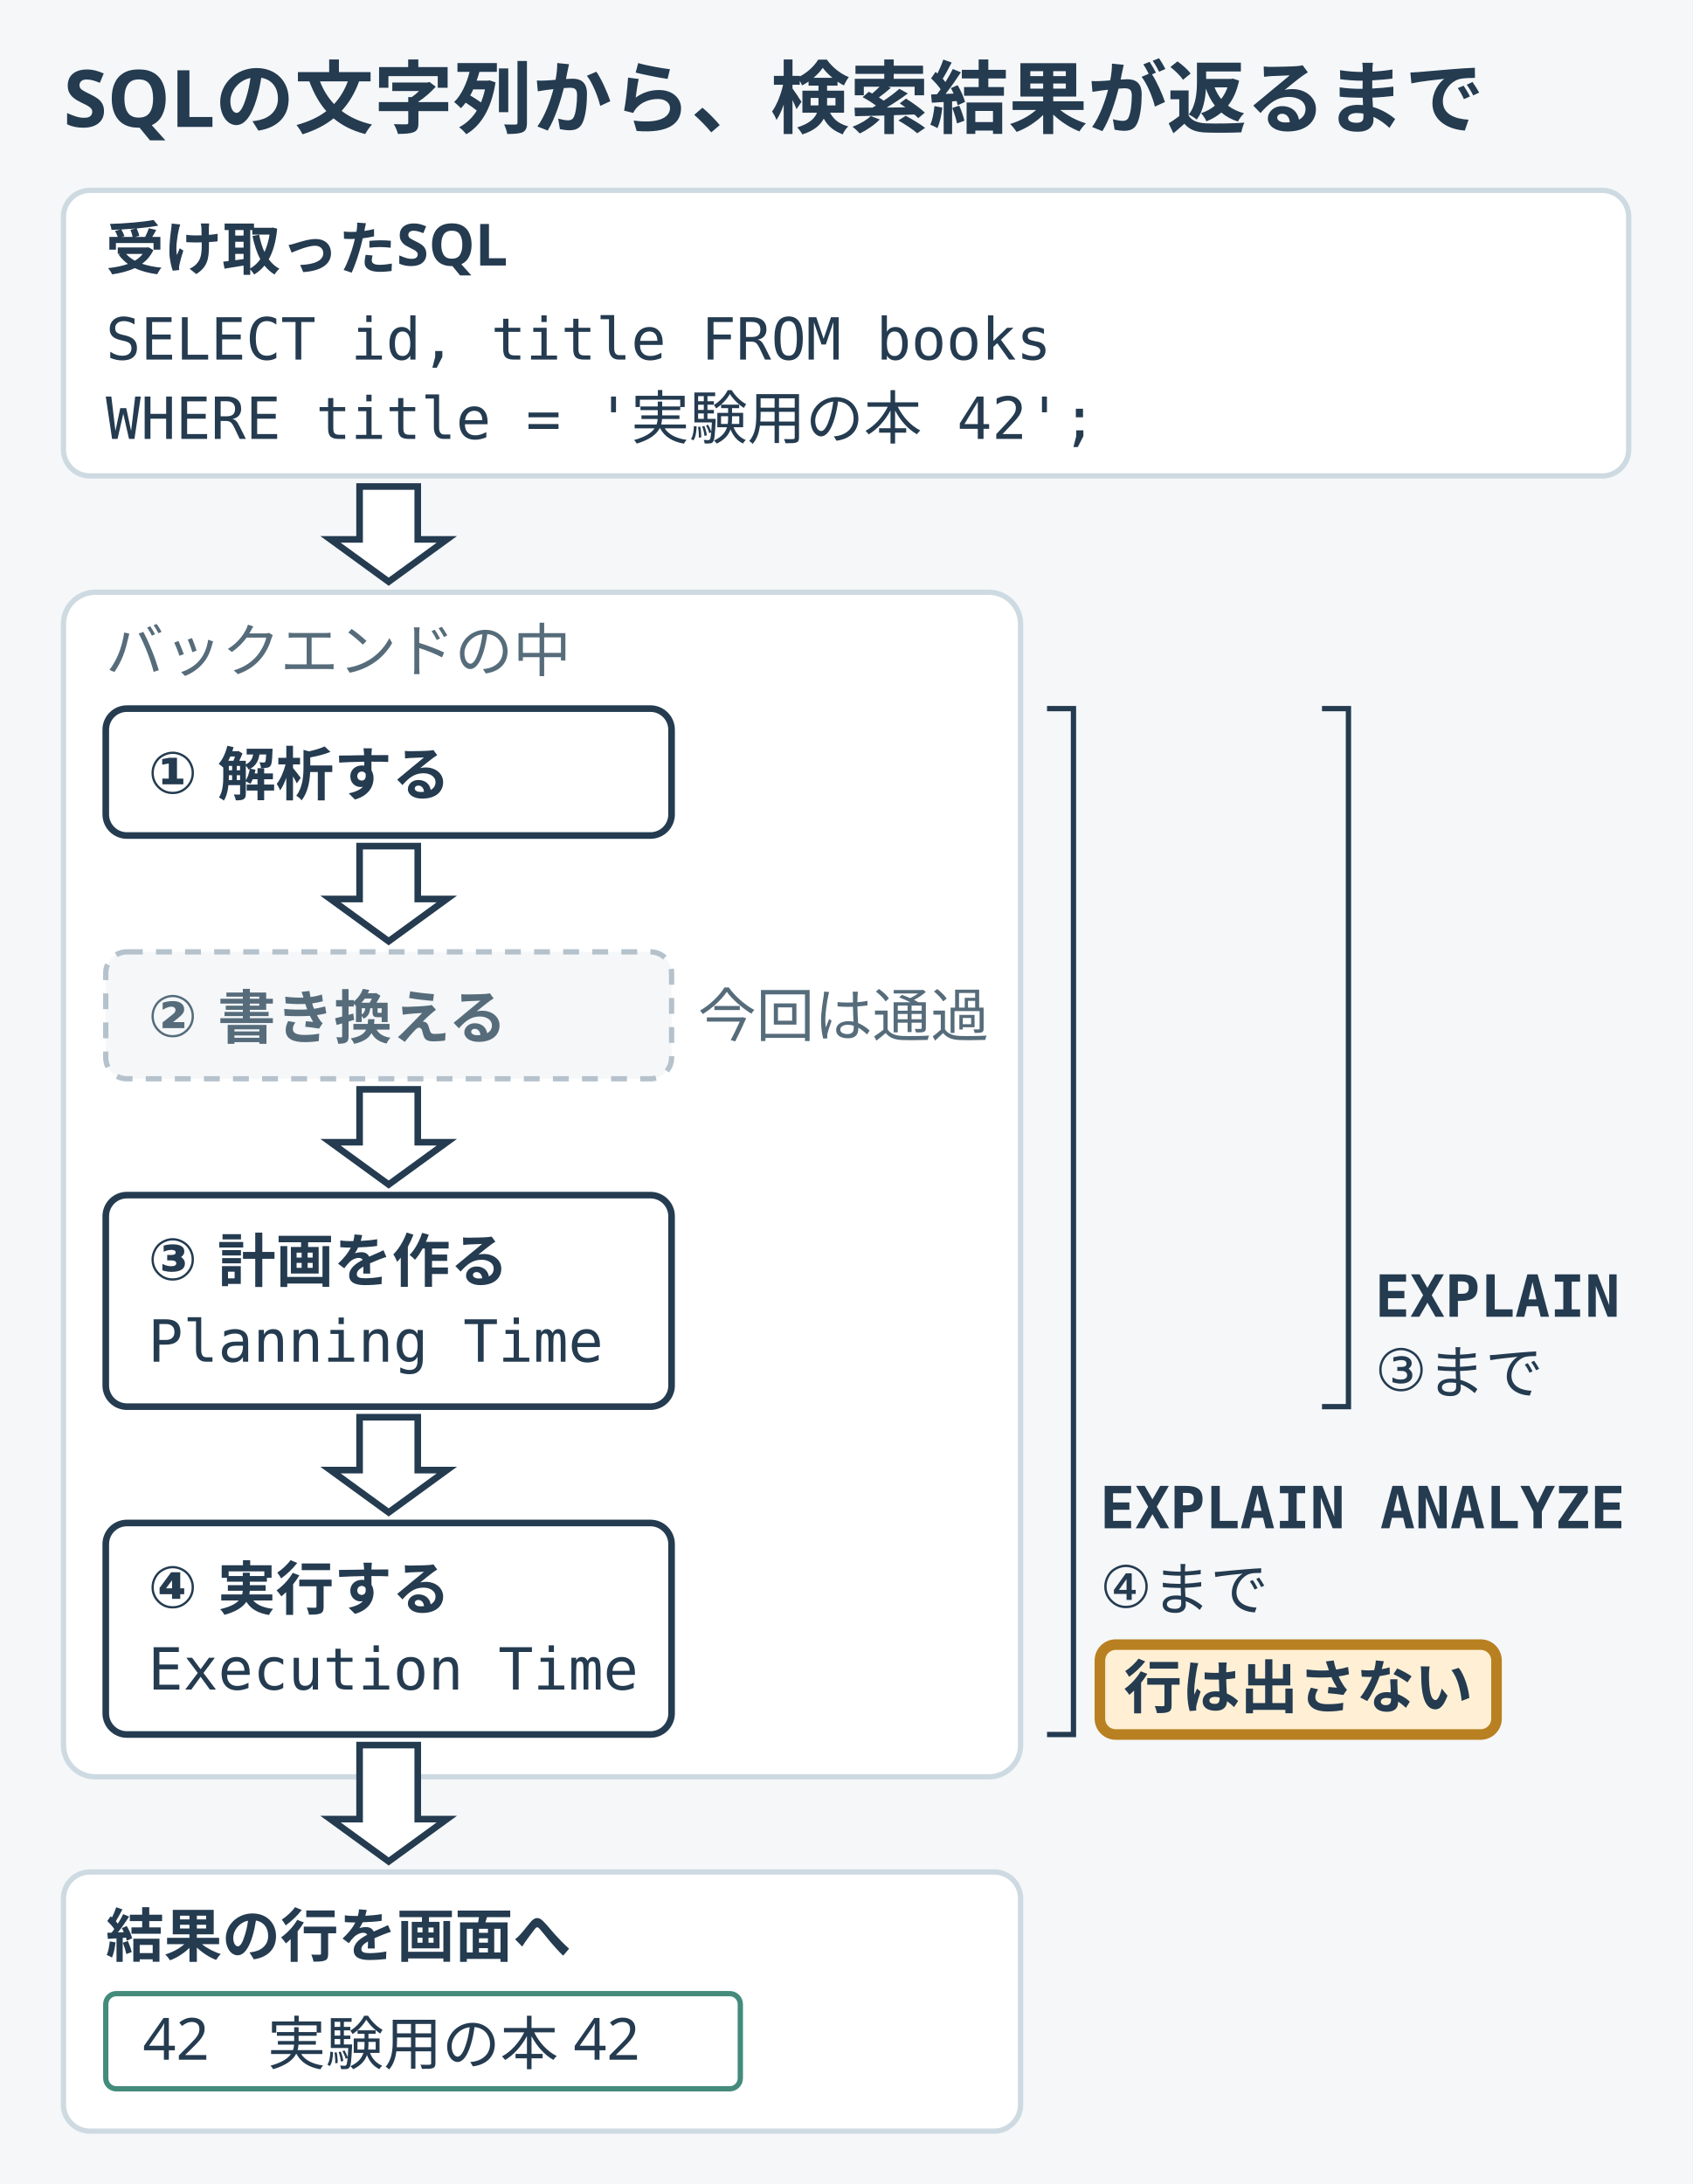
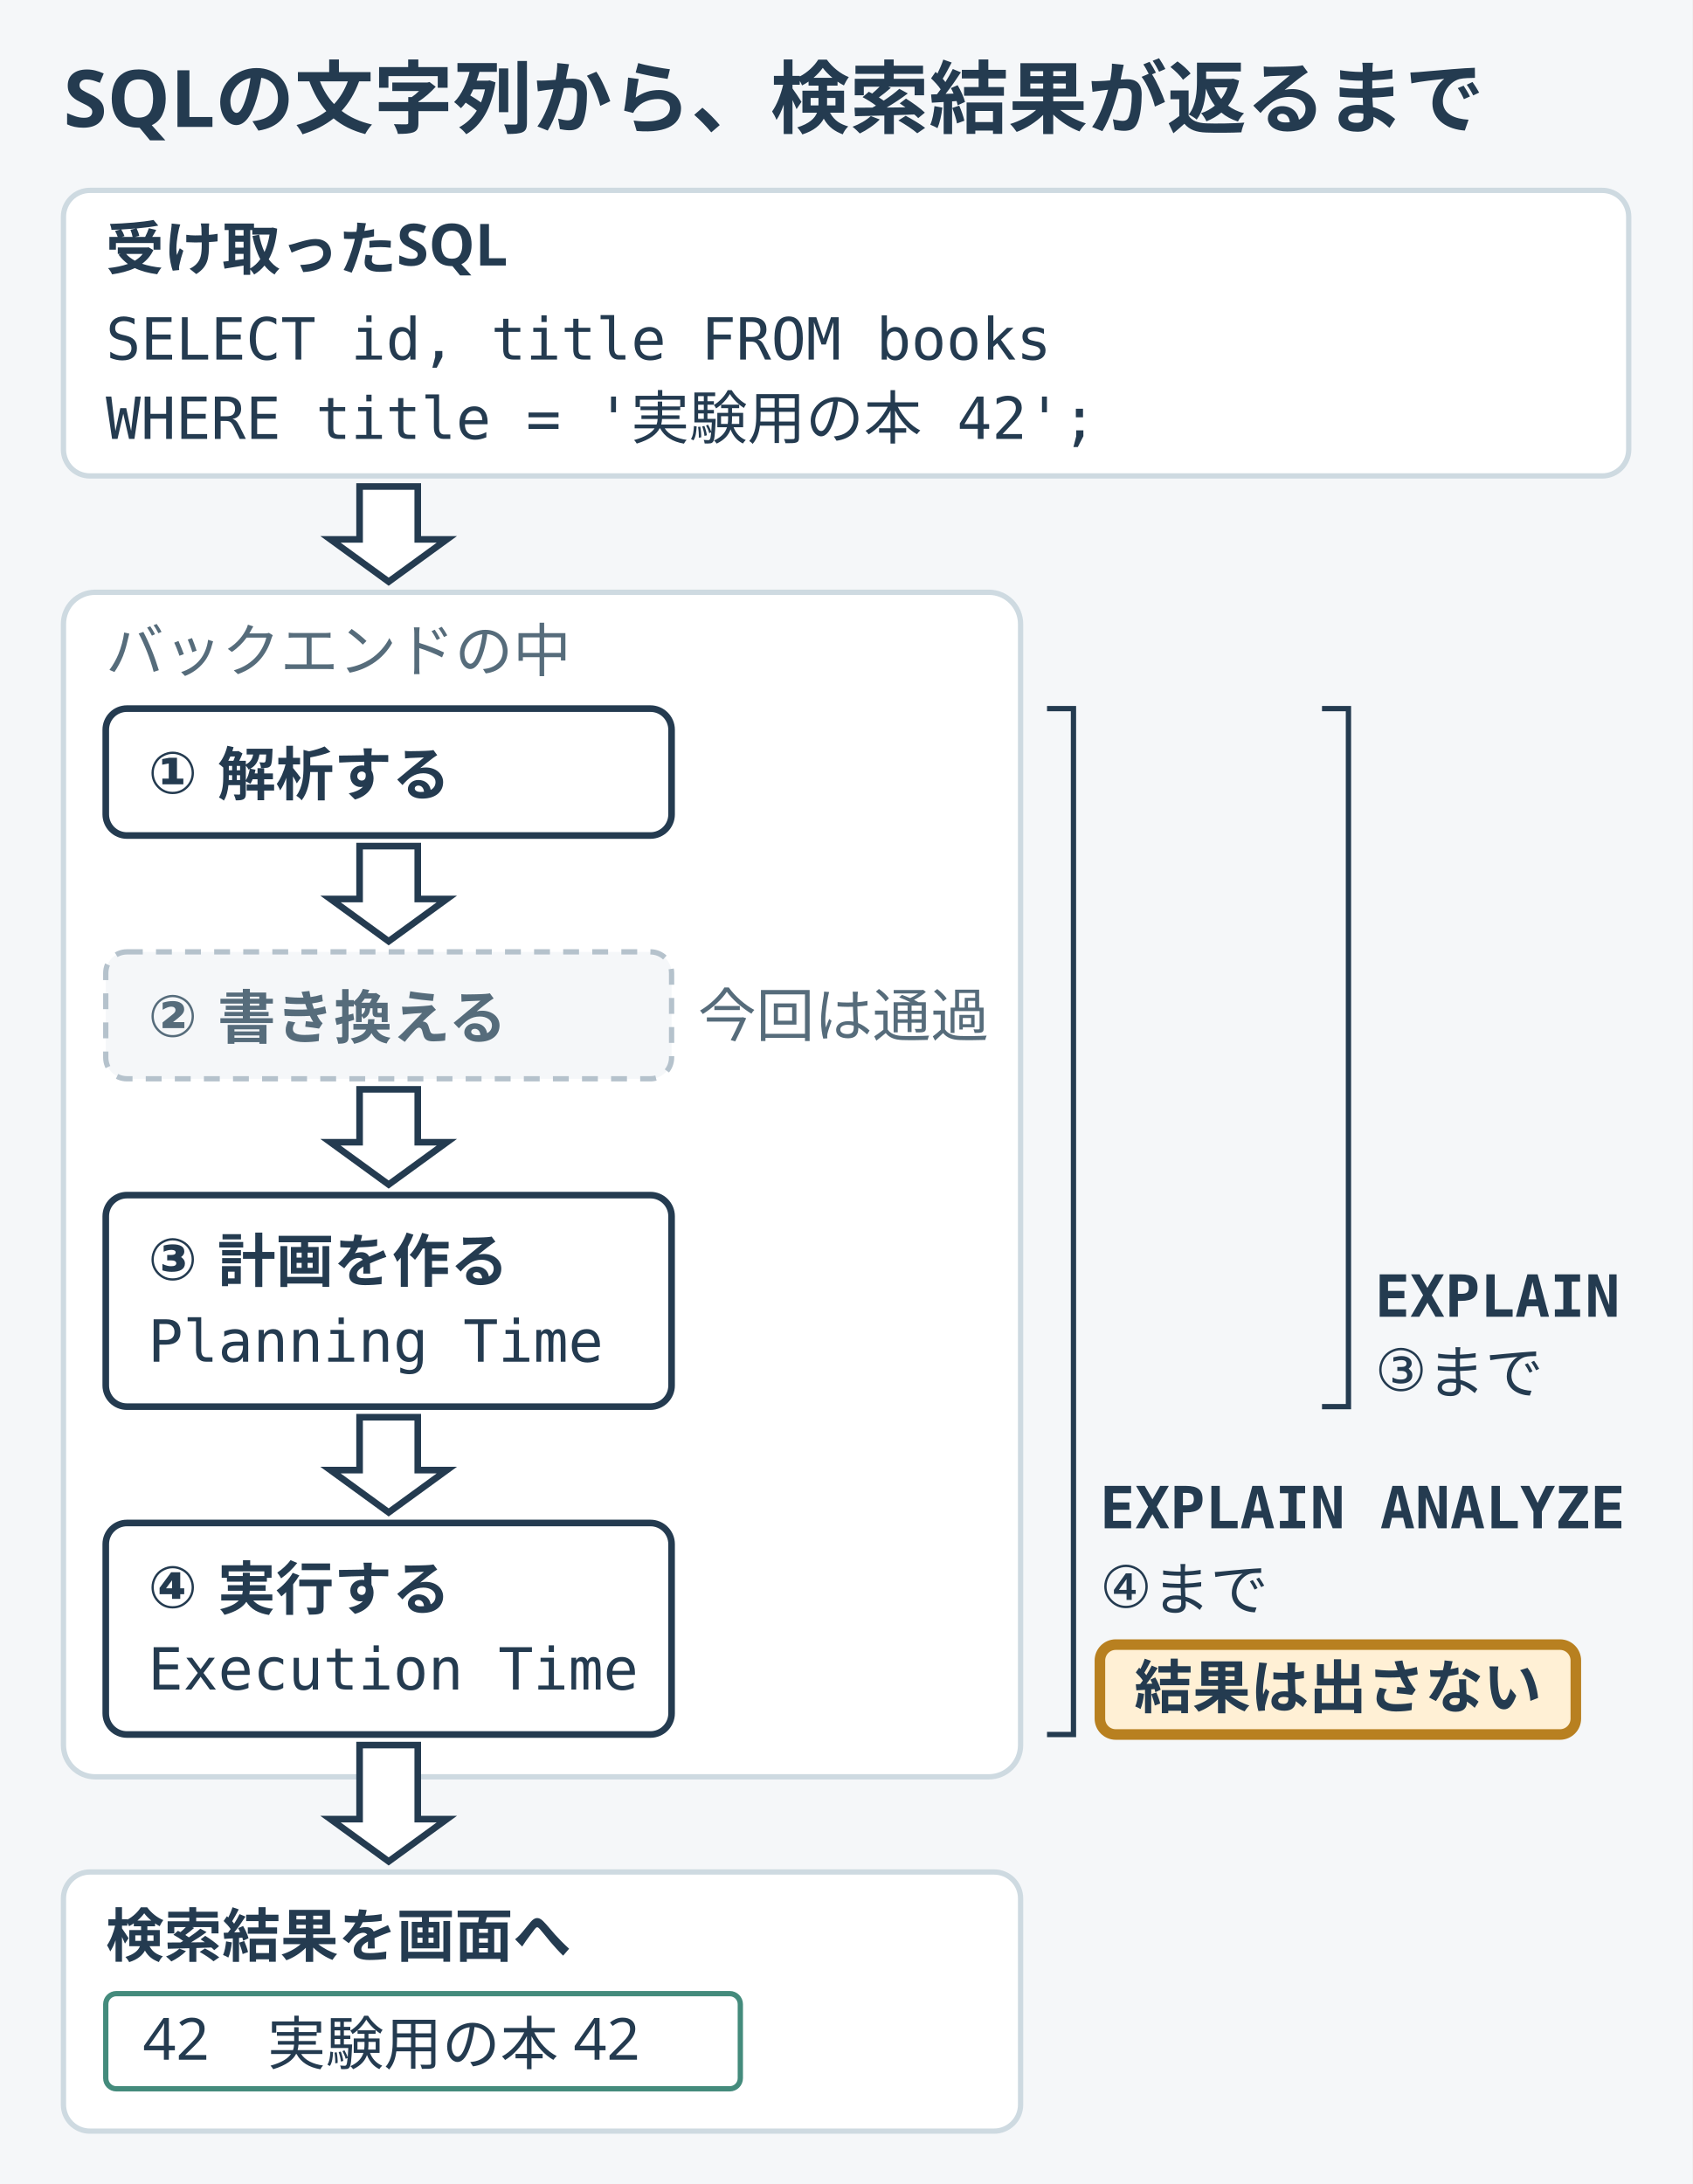
<svg xmlns="http://www.w3.org/2000/svg" width="640" height="826" viewBox="0 0 640 826" role="img" aria-labelledby="title">
  <defs>
    <marker id="flow" markerWidth="10" markerHeight="10" refX="9" refY="5" orient="auto">
      <path d="M0 0L10 5L0 10z" fill="#277b74" />
    </marker>
    <marker id="req" markerWidth="10" markerHeight="10" refX="9" refY="5" orient="auto">
      <path d="M0 0L10 5L0 10" fill="none" stroke="#945e11" stroke-width="2" />
    </marker>
    <marker id="ref" markerWidth="9" markerHeight="9" refX="8" refY="4.5" orient="auto">
      <path d="M0 0L9 4.5L0 9z" fill="#7d93a3" />
    </marker>
  </defs>
  <style>
text{font-family:"Hiragino Sans","Noto Sans JP",sans-serif;font-size:24px;fill:#243b50}
.h{font-size:30px;font-weight:700}.b{font-weight:700}.s{font-size:22px}.m{font-size:22px;fill:#566c7b}
.mono{font-family:ui-monospace,Menlo,monospace;font-size:22px}.tag{font-size:22px;font-weight:700;fill:#fff}
.teal{fill:#176e65}.brown{fill:#945e11}.real{fill:#176e65}
.panel{fill:#fff;stroke:#cedae1;stroke-width:2}.node{fill:#ecf2f8;stroke:#56738a;stroke-width:2}
.row{fill:#fff;stroke:#448b7c;stroke-width:2}.match{fill:#fff;stroke:#176e65;stroke-width:4}
.page{fill:#f7fbf9;stroke:#6d9f94;stroke-width:2}.ipage{fill:#f4f6f8;stroke:#6b7f8e;stroke-width:2}
.band{fill:#d5dde3;stroke:#92a7b5;stroke-width:2}.skip{fill:none;stroke:#b5c2cc;stroke-width:2;stroke-dasharray:6 5}
.hot{fill:#fff0d5;stroke:#b88020;stroke-width:4}.ghost{fill:#f5f7f9;stroke:#b5c2cc;stroke-width:2;stroke-dasharray:6 5}
.flow{fill:none;stroke:#277b74;stroke-width:3;marker-end:url(#flow)}.req{fill:none;stroke:#945e11;stroke-width:3;stroke-dasharray:8 6;marker-end:url(#req)}
.ref{fill:none;stroke:#7d93a3;stroke-width:2;marker-end:url(#ref)}.step{fill:#fff;stroke:#243b50;stroke-width:2.5}
.spine{fill:#e9f3f4;stroke:#243b50;stroke-width:1.5}
  </style>
  <rect width="640" height="826" fill="#f5f7f9" />
  <text x="24" y="48" class="h">SQLの文字列から、検索結果が返るまで</text>
  <g id="input">
    <rect x="24" y="72" width="592" height="108" rx="10" class="panel" />
    <text x="40" y="102" class="s b">受け取ったSQL</text>
    <text x="40" y="136" class="mono">SELECT id, title FROM books</text>
    <text x="40" y="166" class="mono">WHERE title = '実験用の本 42';</text>
  </g>
  <g id="backend">
    <rect x="24" y="224" width="362" height="448" rx="12" class="panel" />
    <text x="40" y="254" class="m">バックエンドの中</text>
    <rect x="40" y="268" width="214" height="48" rx="8" class="step" />
    <text x="56" y="300" class="s b">① 解析する</text>
    <rect x="40" y="360" width="214" height="48" rx="8" class="ghost" />
    <text x="56" y="392" class="m b">② 書き換える</text>
    <text x="264" y="392" class="m">今回は通過</text>
    <rect x="40" y="452" width="214" height="80" rx="8" class="step" />
    <text x="56" y="484" class="s b">③ 計画を作る</text>
    <text x="56" y="515" class="mono">Planning Time</text>
    <rect x="40" y="576" width="214" height="80" rx="8" class="step" />
    <text x="56" y="608" class="s b">④ 実行する</text>
    <text x="56" y="639" class="mono">Execution Time</text>
  </g>
  <g id="output">
    <rect x="24" y="708" width="362" height="98" rx="10" class="panel" />
-     <text x="40" y="740" class="s b">結果の行を画面へ</text>
+     <text x="40" y="740" class="s b">検索結果を画面へ</text>
    <rect x="40" y="754" width="240" height="36" rx="4" class="row" />
    <text x="54" y="779" class="s">42　実験用の本 42</text>
  </g>
  <g id="steps">
    <path d="M136 184 V204 H125 L147 220 L169 204 H158 V184 Z" class="step" />
    <path d="M136 320 V340 H125 L147 356 L169 340 H158 V320 Z" class="step" />
    <path d="M136 412 V432 H125 L147 448 L169 432 H158 V412 Z" class="step" />
    <path d="M136 536 V556 H125 L147 572 L169 556 H158 V536 Z" class="step" />
    <path d="M136 660 V688 H125 L147 704 L169 688 H158 V660 Z" class="step" />
  </g>
  <g id="explain">
    <path d="M500 268 H510 V532 H500" fill="none" stroke="#243b50" stroke-width="2" />
    <text x="520" y="498" class="mono b">EXPLAIN</text>
    <text x="520" y="526" class="s">③まで</text>
  </g>
  <g id="analyze">
    <path d="M396 268 H406 V656 H396" fill="none" stroke="#243b50" stroke-width="2" />
    <text x="416" y="578" class="mono b">EXPLAIN ANALYZE</text>
    <text x="416" y="608" class="s">④まで</text>
-     <rect x="416" y="622" width="150" height="34" rx="6" class="hot" />
-     <text x="491" y="646" text-anchor="middle" class="s b">行は出さない</text>
+     <rect x="416" y="622" width="180" height="34" rx="6" class="hot" />
+     <text x="506" y="646" text-anchor="middle" class="s b">結果は出さない</text>
  </g>
</svg>
